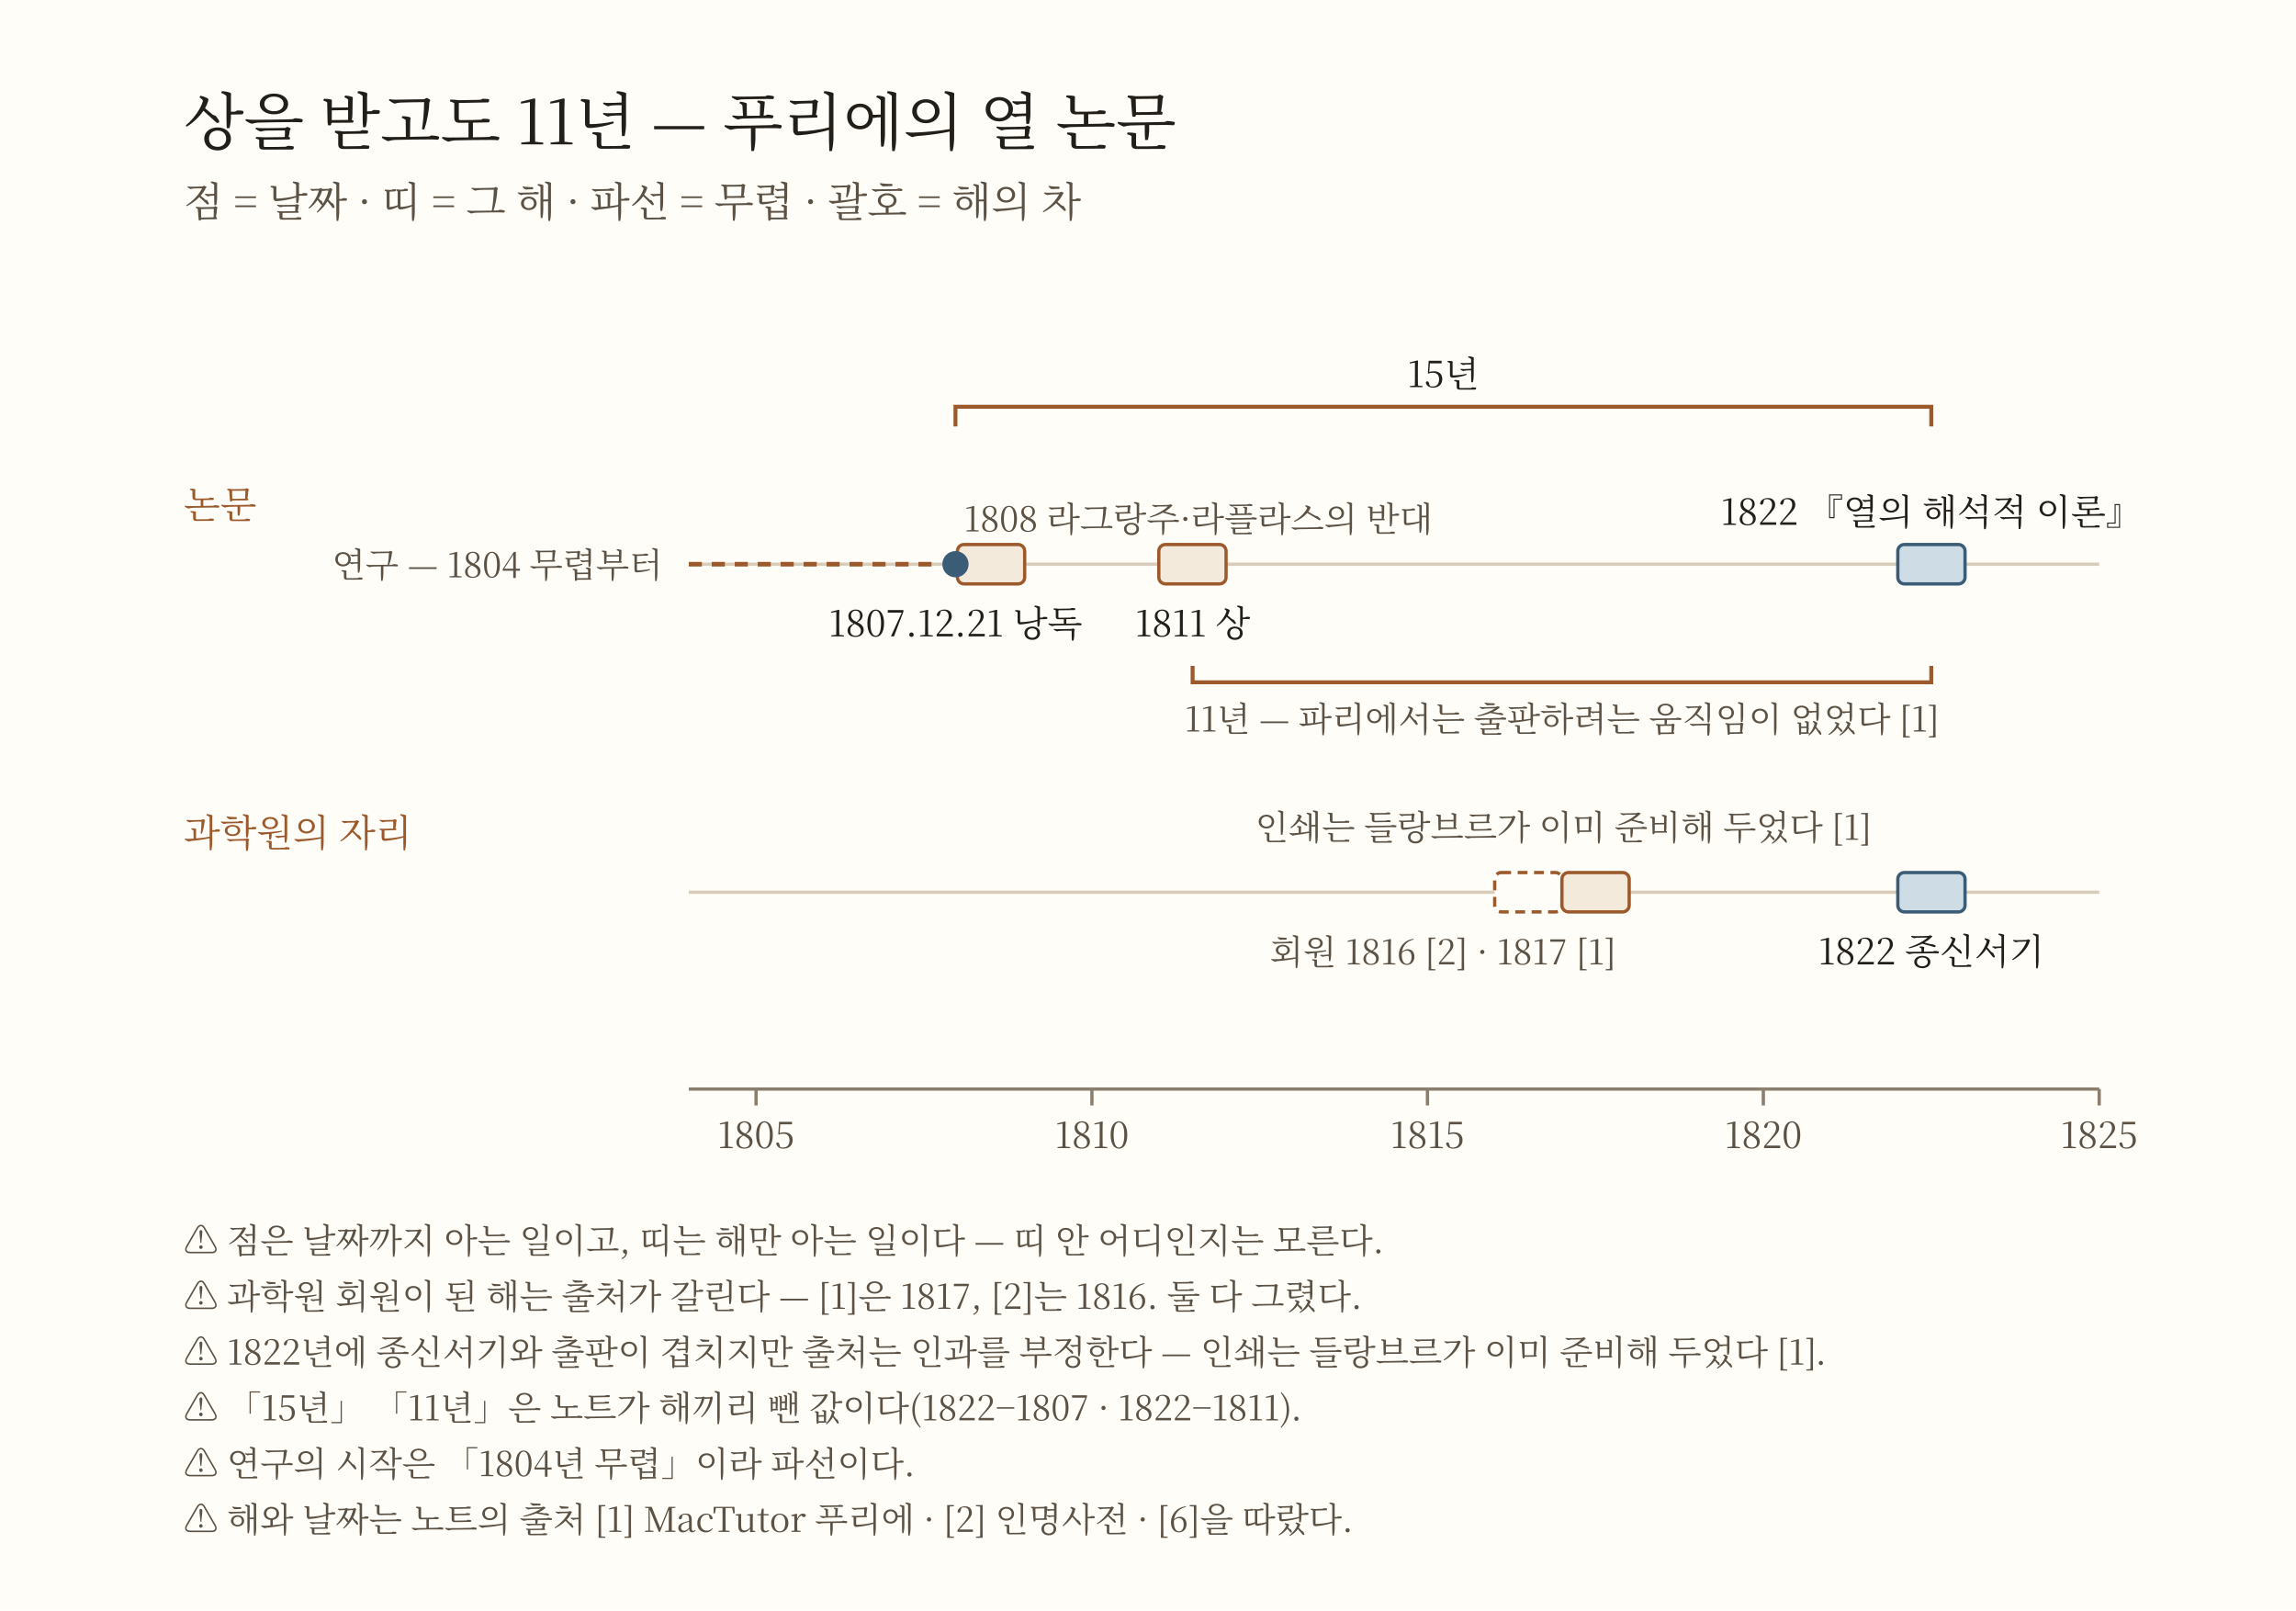
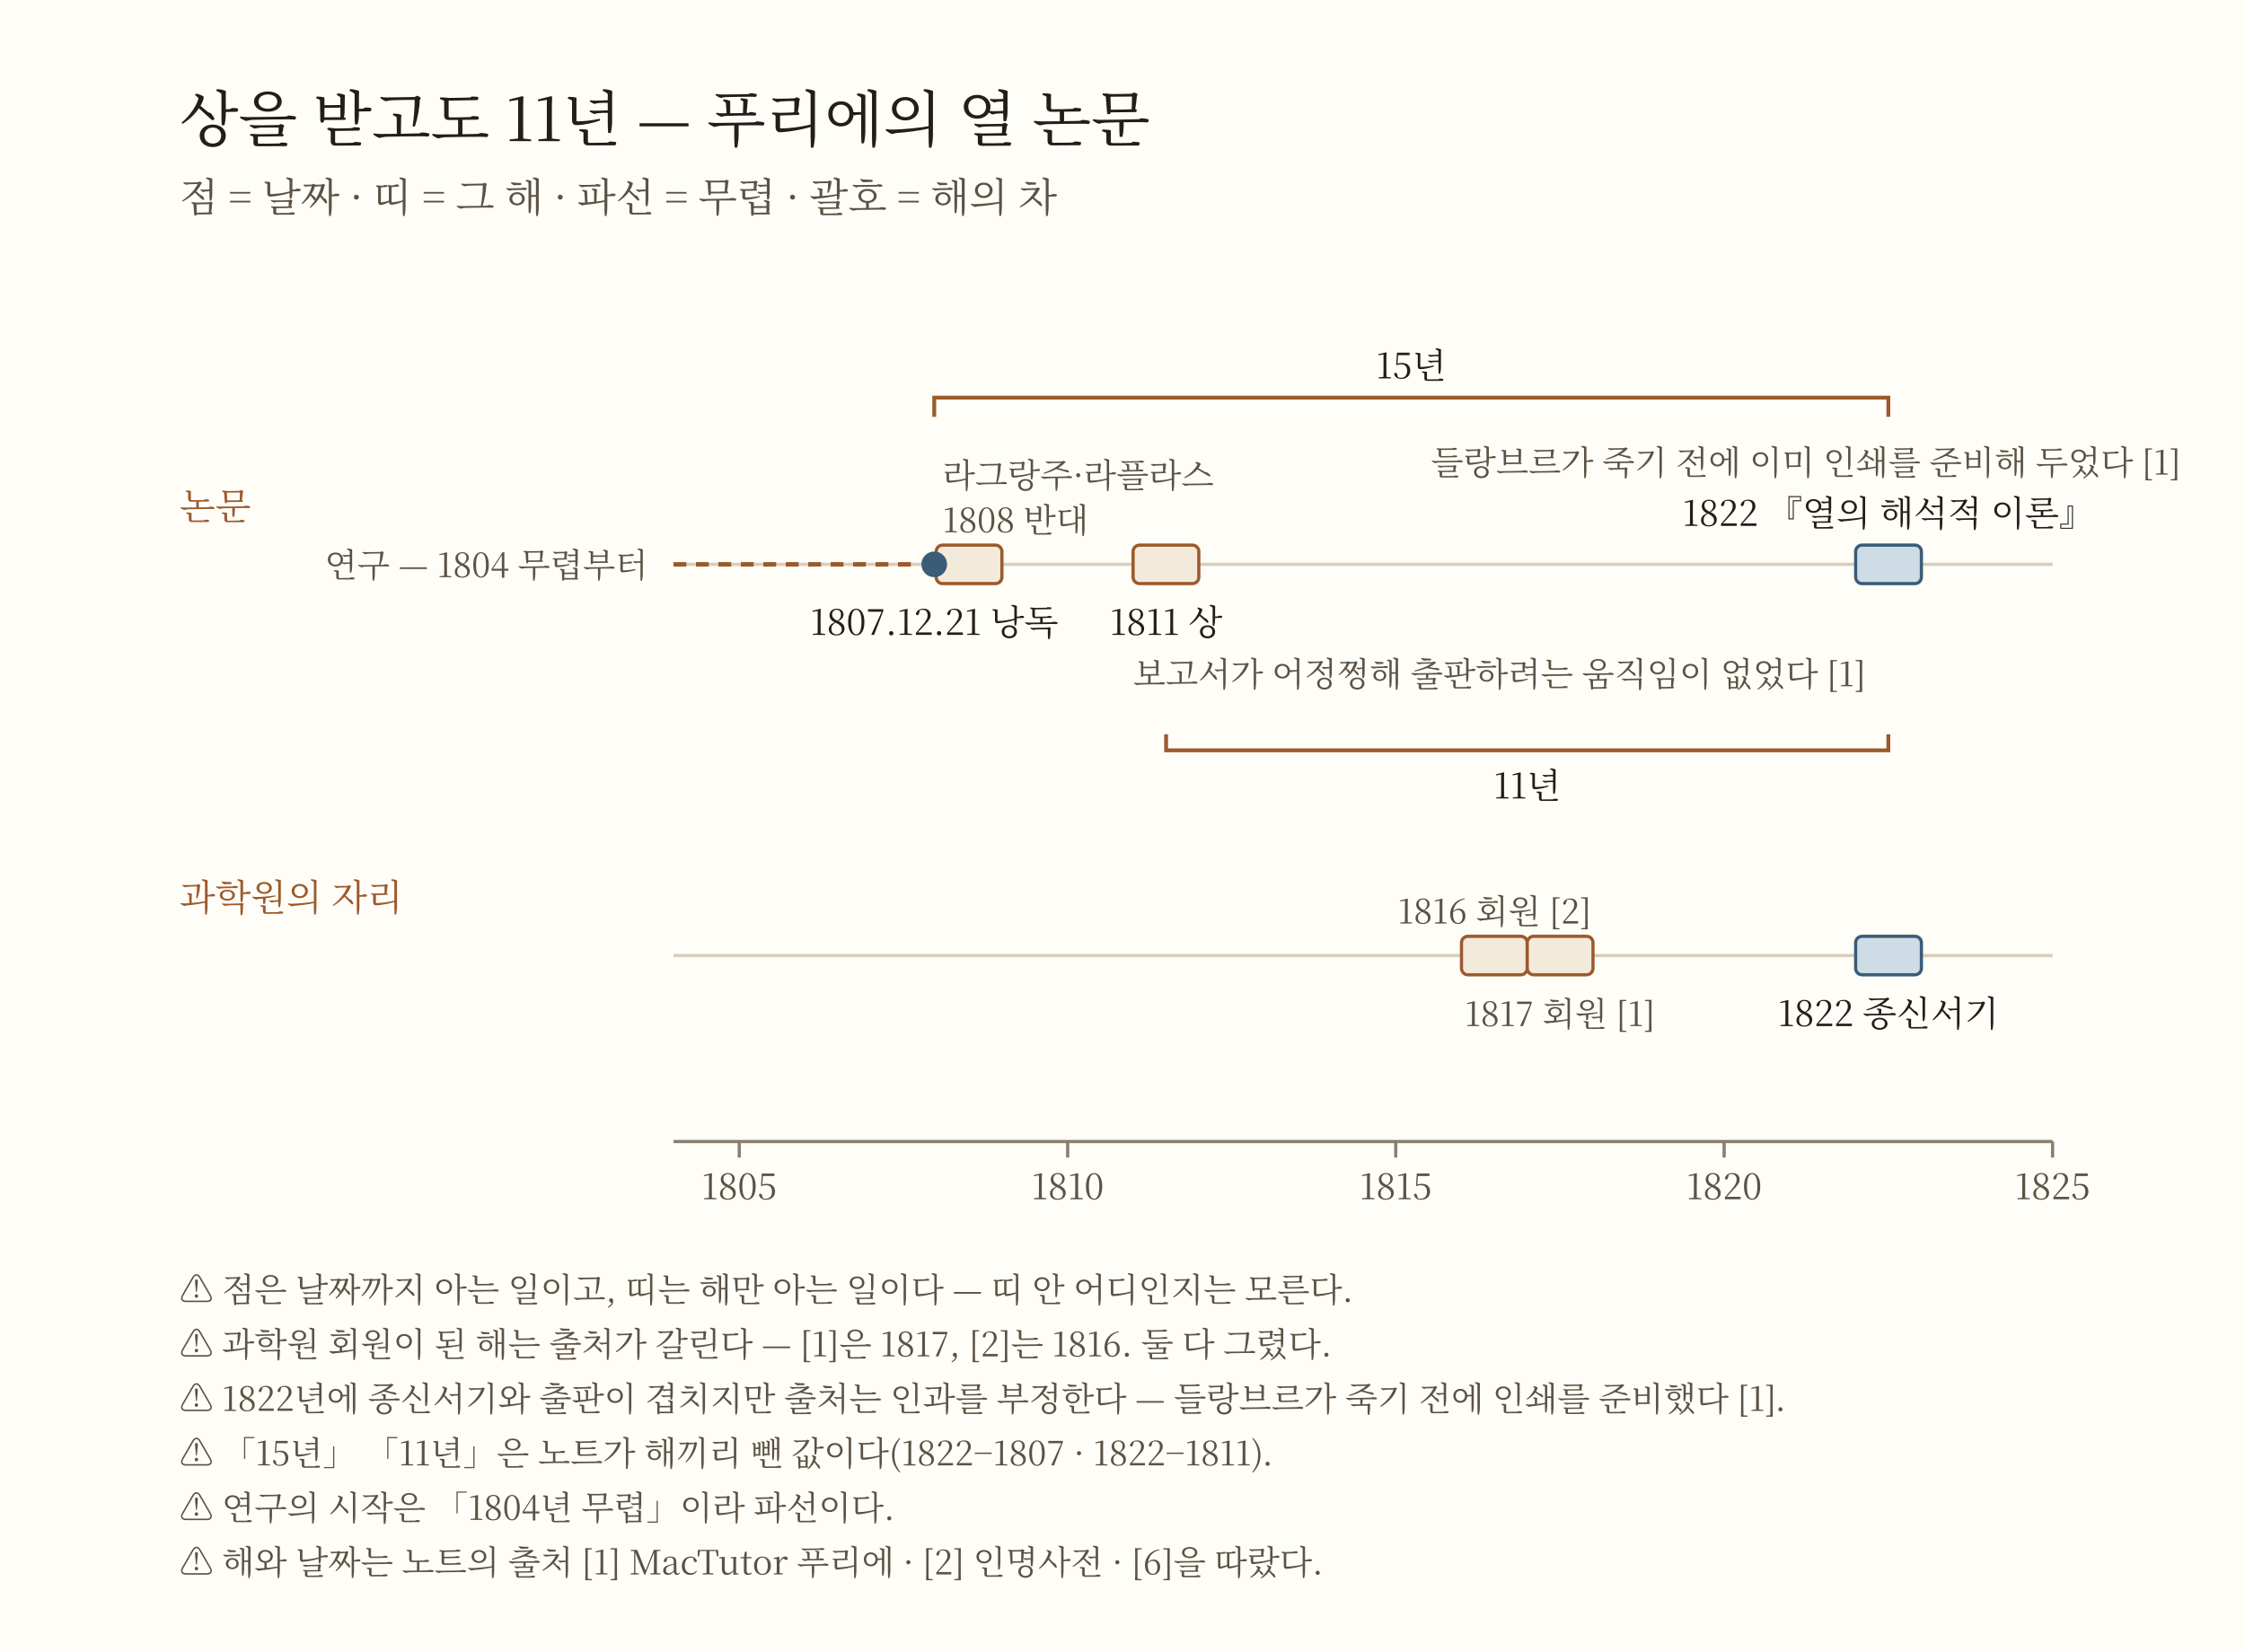
- <svg xmlns="http://www.w3.org/2000/svg" viewBox="0 0 700 491" width="700" height="491" role="img" aria-label="그림 위쪽에 「상을 받고도 11년 — 푸리에의 열 논문」이라는 표제가 있고 그 아래에 점은 날짜, 띠는 그 해, 파선은 무렵, 괄호는 해의 차라는 부호표가 있다. 가로축은 1804년부터 1825년까지의 해이고, 줄이 둘 있다. 줄 이름은 왼쪽 끝에 논문, 과학원의 자리라고 적혀 있다. 위 줄 논문에는 연구, 1804 무렵부터라는 글 바로 오른쪽에서 파선이 시작해 1807년 끝까지 이어지고, 1807년 끝의 점 아래에 1807년 12월 21일 낭독이라고 적혀 있다. 이어 1808년 한 해 폭의 띠 위에 라그랑주와 라플라스의 반대, 1811년 띠 아래에 상, 1822년 띠 위에 열의 해석적 이론이 적혀 있다. 1811년 띠와 1822년 띠 사이는 비어 있고, 그 아래에 두 띠의 가운데를 잇는 괄호가 있어 11년, 파리에서는 출판하려는 움직임이 없었다고 적혀 있다. 위 줄 위에는 낭독 점에서 1822년 띠까지 걸친 괄호가 있고 15년이라고 적혀 있다. 아래 줄 과학원의 자리에는 1816년 띠와 1817년 띠가 붙어 있고 각각 회원 출처 2번, 회원 출처 1번이라고 적혀 있으며, 1822년 띠에 종신서기라고 적혀 있다. 아래 줄 1822년 띠의 왼쪽 위에 인쇄는 들랑브르가 이미 준비해 두었다는 글이 있다. 아래에 단서가 여섯 줄 있다. 첫째, 점은 날짜까지 아는 일이고 띠는 해만 아는 일이라 띠 안 어디인지는 모른다. 둘째, 과학원 회원이 된 해는 출처가 갈려 1번은 1817, 2번은 1816이라 둘 다 그렸다. 셋째, 1822년에 종신서기와 출판이 겹치지만 출처는 인과를 부정하고, 들랑브르가 죽기 전에 이미 인쇄를 준비해 두었다. 넷째, 15년과 11년은 노트가 해끼리 뺀 값이다. 다섯째, 연구의 시작은 1804년 무렵이라 파선이다. 여섯째, 해와 날짜는 노트의 출처 1번 MacTutor 푸리에, 2번 인명사전, 6번을 따랐다.">
+ <svg xmlns="http://www.w3.org/2000/svg" viewBox="0 0 700 515" width="700" height="515" role="img" aria-label="그림 위쪽에 「상을 받고도 11년 — 푸리에의 열 논문」이라는 표제가 있고 그 아래에 점은 날짜, 띠는 그 해, 파선은 무렵, 괄호는 해의 차라는 부호표가 있다. 가로축은 1804년부터 1825년까지의 해이고, 줄이 둘 있다. 줄 이름은 왼쪽 끝에 논문, 과학원의 자리라고 적혀 있다. 위 줄 논문에는 연구, 1804 무렵부터라는 글 바로 오른쪽에서 파선이 시작해 1807년 끝까지 이어지고, 1807년 끝의 점 아래에 1807년 12월 21일 낭독이라고 적혀 있다. 점은 곧바로 이어지는 1808년 띠의 왼쪽 끝에 걸쳐 있고, 그 띠 위에 두 줄로 라그랑주와 라플라스, 1808 반대라고 적혀 있다. 1811년 띠 아래에 1811 상, 그 아래에 보고서가 어정쩡해 출판하려는 움직임이 없었다고 적혀 있다. 1822년 띠 위에 열의 해석적 이론이, 그 위 오른쪽에 들랑브르가 죽기 전에 이미 인쇄를 준비해 두었다고 적혀 있다. 1811년 띠와 1822년 띠 사이는 비어 있고, 그 아래에 두 띠의 가운데를 잇는 괄호에 11년이라고 적혀 있다. 위 줄 위에는 낭독 점에서 1822년 띠 가운데까지 걸친 괄호가 있고 15년이라고 적혀 있다. 아래 줄 과학원의 자리에는 1816년 띠와 1817년 띠가 붙어 있고, 1816년 띠 위에 1816 회원 출처 2번, 1817년 띠 아래에 1817 회원 출처 1번이라고 따로 적혀 있으며, 1822년 띠 아래에 1822 종신서기라고 적혀 있다. 아래에 단서가 여섯 줄 있다. 첫째, 점은 날짜까지 아는 일이고 띠는 해만 아는 일이라 띠 안 어디인지는 모른다. 둘째, 과학원 회원이 된 해는 출처가 갈려 1번은 1817, 2번은 1816이라 둘 다 그렸다. 셋째, 1822년에 종신서기와 출판이 겹치지만 출처는 인과를 부정하고, 들랑브르가 죽기 전에 이미 인쇄를 준비해 두었다. 넷째, 15년과 11년은 노트가 해끼리 뺀 값이다. 다섯째, 연구의 시작은 1804년 무렵이라 파선이다. 여섯째, 해와 날짜는 노트의 출처 1번 MacTutor 푸리에, 2번 인명사전, 6번을 따랐다.">
  <style>
    text{font-family:EB Garamond, Georgia, 'Noto Serif KR', 'Noto Serif CJK KR', NanumMyeongjo, Batang, AppleMyungjo, serif;fill:#221E18;}
    .h1{font-size:19px;} .h2{font-size:12.5px;fill:#5B5245;}
    .grp{font-size:11.5px;fill:#9C5A2C;}
    .ev{font-size:11px;} .sm{font-size:10.5px;fill:#5B5245;} .yr{font-size:11px;fill:#5B5245;}
    .bg{fill:#FFFDF7;}
    .lane{stroke:#D8CDBB;stroke-width:1;}
    .pt{fill:#3A5C77;}
    .band{fill:#F4EADC;stroke:#9C5A2C;stroke-width:1;}
    .band2{fill:#CEDCE6;stroke:#3A5C77;stroke-width:1;}
-     .band3{fill:#FFFDF7;stroke:#9C5A2C;stroke-width:1;stroke-dasharray:3 2;}
    .unk{stroke:#9C5A2C;stroke-width:1.4;stroke-dasharray:4 3;}
    .brk{stroke:#9C5A2C;stroke-width:1.2;fill:none;}
    .axis{stroke:#8A7F6E;stroke-width:1;}
    .warn{font-size:10.5px;fill:#5B5245;}
  </style>
-   <rect class="bg" x="0" y="0" width="700" height="491" />
+   <rect class="bg" x="0" y="0" width="700" height="515" />
  <text class="h1" x="56" y="44">상을 받고도 11년 — 푸리에의 열 논문</text>
  <text class="h2" x="56" y="66">점 = 날짜 · 띠 = 그 해 · 파선 = 무렵 · 괄호 = 해의 차</text>
-   <line class="lane" x1="210" y1="172" x2="640" y2="172" />
-   <text class="grp" x="56.0" y="158" text-anchor="start">논문</text>
-   <line class="lane" x1="210" y1="272" x2="640" y2="272" />
-   <text class="grp" x="56.0" y="258" text-anchor="start">과학원의 자리</text>
-   <line class="unk" x1="210.0" y1="172" x2="286.3" y2="172" />
-   <text class="sm" x="202.0" y="176" text-anchor="end">연구 — 1804 무렵부터</text>
-   <text class="ev" x="291.3" y="194" text-anchor="middle">1807.12.21 낭독</text>
-   <rect class="band" x="291.9" y="166" width="20.5" height="12" rx="2" />
-   <text class="sm" x="293.9" y="162" text-anchor="start">1808 라그랑주·라플라스의 반대</text>
-   <circle class="pt" cx="291.3" cy="172" r="4" />
-   <rect class="band" x="353.3" y="166" width="20.5" height="12" rx="2" />
-   <text class="ev" x="363.6" y="194" text-anchor="middle">1811 상</text>
-   <rect class="band2" x="578.6" y="166" width="20.5" height="12" rx="2" />
-   <text class="ev" x="588.8" y="160" text-anchor="middle">1822 『열의 해석적 이론』</text>
-   <path class="brk" d="M363.6,203 V208 H588.8 V203" />
-   <text class="sm" x="476.2" y="223" text-anchor="middle">11년 — 파리에서는 출판하려는 움직임이 없었다 [1]</text>
+   <line class="lane" x1="210" y1="176" x2="640" y2="176" />
+   <text class="grp" x="56.0" y="162" text-anchor="start">논문</text>
+   <line class="lane" x1="210" y1="298" x2="640" y2="298" />
+   <text class="grp" x="56.0" y="284" text-anchor="start">과학원의 자리</text>
+   <line class="unk" x1="210.0" y1="176" x2="286.3" y2="176" />
+   <text class="sm" x="202.0" y="180" text-anchor="end">연구 — 1804 무렵부터</text>
+   <text class="ev" x="291.3" y="198" text-anchor="middle">1807.12.21 낭독</text>
+   <rect class="band" x="291.9" y="170" width="20.5" height="12" rx="2" />
+   <text class="sm" x="293.9" y="166" text-anchor="start">1808 반대</text>
+   <text class="sm" x="293.9" y="152" text-anchor="start">라그랑주·라플라스</text>
+   <circle class="pt" cx="291.3" cy="176" r="4" />
+   <rect class="band" x="353.3" y="170" width="20.5" height="12" rx="2" />
+   <text class="ev" x="363.6" y="198" text-anchor="middle">1811 상</text>
+   <text class="sm" x="353.3" y="214" text-anchor="start">보고서가 어정쩡해 출판하려는 움직임이 없었다 [1]</text>
+   <rect class="band2" x="578.6" y="170" width="20.5" height="12" rx="2" />
+   <text class="ev" x="588.8" y="164" text-anchor="middle">1822 『열의 해석적 이론』</text>
+   <text class="sm" x="680.0" y="148" text-anchor="end">들랑브르가 죽기 전에 이미 인쇄를 준비해 두었다 [1]</text>
+   <path class="brk" d="M363.6,229 V234 H588.8 V229" />
+   <text class="ev" x="476.2" y="249" text-anchor="middle">11년</text>
  <path class="brk" d="M291.3,130 V124 H588.8 V130" />
  <text class="ev" x="440.0" y="118" text-anchor="middle">15년</text>
-   <rect class="band3" x="455.7" y="266" width="20.5" height="12" rx="2" />
-   <rect class="band" x="476.2" y="266" width="20.5" height="12" rx="2" />
-   <text class="sm" x="492.7" y="294" text-anchor="end">회원 1816 [2] · 1817 [1]</text>
-   <rect class="band2" x="578.6" y="266" width="20.5" height="12" rx="2" />
-   <text class="ev" x="588.8" y="294" text-anchor="middle">1822 종신서기</text>
-   <text class="sm" x="570.6" y="256" text-anchor="end">인쇄는 들랑브르가 이미 준비해 두었다 [1]</text>
-   <line class="axis" x1="210" y1="332" x2="640" y2="332" />
-   <line class="axis" x1="230.5" y1="332" x2="230.5" y2="337" />
-   <text class="yr" x="230.5" y="350" text-anchor="middle">1805</text>
-   <line class="axis" x1="332.9" y1="332" x2="332.9" y2="337" />
-   <text class="yr" x="332.9" y="350" text-anchor="middle">1810</text>
-   <line class="axis" x1="435.2" y1="332" x2="435.2" y2="337" />
-   <text class="yr" x="435.2" y="350" text-anchor="middle">1815</text>
-   <line class="axis" x1="537.6" y1="332" x2="537.6" y2="337" />
-   <text class="yr" x="537.6" y="350" text-anchor="middle">1820</text>
-   <line class="axis" x1="640.0" y1="332" x2="640.0" y2="337" />
-   <text class="yr" x="640.0" y="350" text-anchor="middle">1825</text>
-   <text class="warn" x="56" y="382">⚠ 점은 날짜까지 아는 일이고, 띠는 해만 아는 일이다 — 띠 안 어디인지는 모른다.</text>
-   <text class="warn" x="56" y="399">⚠ 과학원 회원이 된 해는 출처가 갈린다 — [1]은 1817, [2]는 1816. 둘 다 그렸다.</text>
-   <text class="warn" x="56" y="416">⚠ 1822년에 종신서기와 출판이 겹치지만 출처는 인과를 부정한다 — 인쇄는 들랑브르가 이미 준비해 두었다 [1].</text>
-   <text class="warn" x="56" y="433">⚠ 「15년」 「11년」은 노트가 해끼리 뺀 값이다(1822−1807 · 1822−1811).</text>
-   <text class="warn" x="56" y="450">⚠ 연구의 시작은 「1804년 무렵」이라 파선이다.</text>
-   <text class="warn" x="56" y="467">⚠ 해와 날짜는 노트의 출처 [1] MacTutor 푸리에 · [2] 인명사전 · [6]을 따랐다.</text>
+   <rect class="band" x="455.7" y="292" width="20.5" height="12" rx="2" />
+   <rect class="band" x="476.2" y="292" width="20.5" height="12" rx="2" />
+   <text class="sm" x="466.0" y="288" text-anchor="middle">1816 회원 [2]</text>
+   <text class="sm" x="486.4" y="320" text-anchor="middle">1817 회원 [1]</text>
+   <rect class="band2" x="578.6" y="292" width="20.5" height="12" rx="2" />
+   <text class="ev" x="588.8" y="320" text-anchor="middle">1822 종신서기</text>
+   <line class="axis" x1="210" y1="356" x2="640" y2="356" />
+   <line class="axis" x1="230.5" y1="356" x2="230.5" y2="361" />
+   <text class="yr" x="230.5" y="374" text-anchor="middle">1805</text>
+   <line class="axis" x1="332.9" y1="356" x2="332.9" y2="361" />
+   <text class="yr" x="332.9" y="374" text-anchor="middle">1810</text>
+   <line class="axis" x1="435.2" y1="356" x2="435.2" y2="361" />
+   <text class="yr" x="435.2" y="374" text-anchor="middle">1815</text>
+   <line class="axis" x1="537.6" y1="356" x2="537.6" y2="361" />
+   <text class="yr" x="537.6" y="374" text-anchor="middle">1820</text>
+   <line class="axis" x1="640.0" y1="356" x2="640.0" y2="361" />
+   <text class="yr" x="640.0" y="374" text-anchor="middle">1825</text>
+   <text class="warn" x="56" y="406">⚠ 점은 날짜까지 아는 일이고, 띠는 해만 아는 일이다 — 띠 안 어디인지는 모른다.</text>
+   <text class="warn" x="56" y="423">⚠ 과학원 회원이 된 해는 출처가 갈린다 — [1]은 1817, [2]는 1816. 둘 다 그렸다.</text>
+   <text class="warn" x="56" y="440">⚠ 1822년에 종신서기와 출판이 겹치지만 출처는 인과를 부정한다 — 들랑브르가 죽기 전에 인쇄를 준비했다 [1].</text>
+   <text class="warn" x="56" y="457">⚠ 「15년」 「11년」은 노트가 해끼리 뺀 값이다(1822−1807 · 1822−1811).</text>
+   <text class="warn" x="56" y="474">⚠ 연구의 시작은 「1804년 무렵」이라 파선이다.</text>
+   <text class="warn" x="56" y="491">⚠ 해와 날짜는 노트의 출처 [1] MacTutor 푸리에 · [2] 인명사전 · [6]을 따랐다.</text>
</svg>
